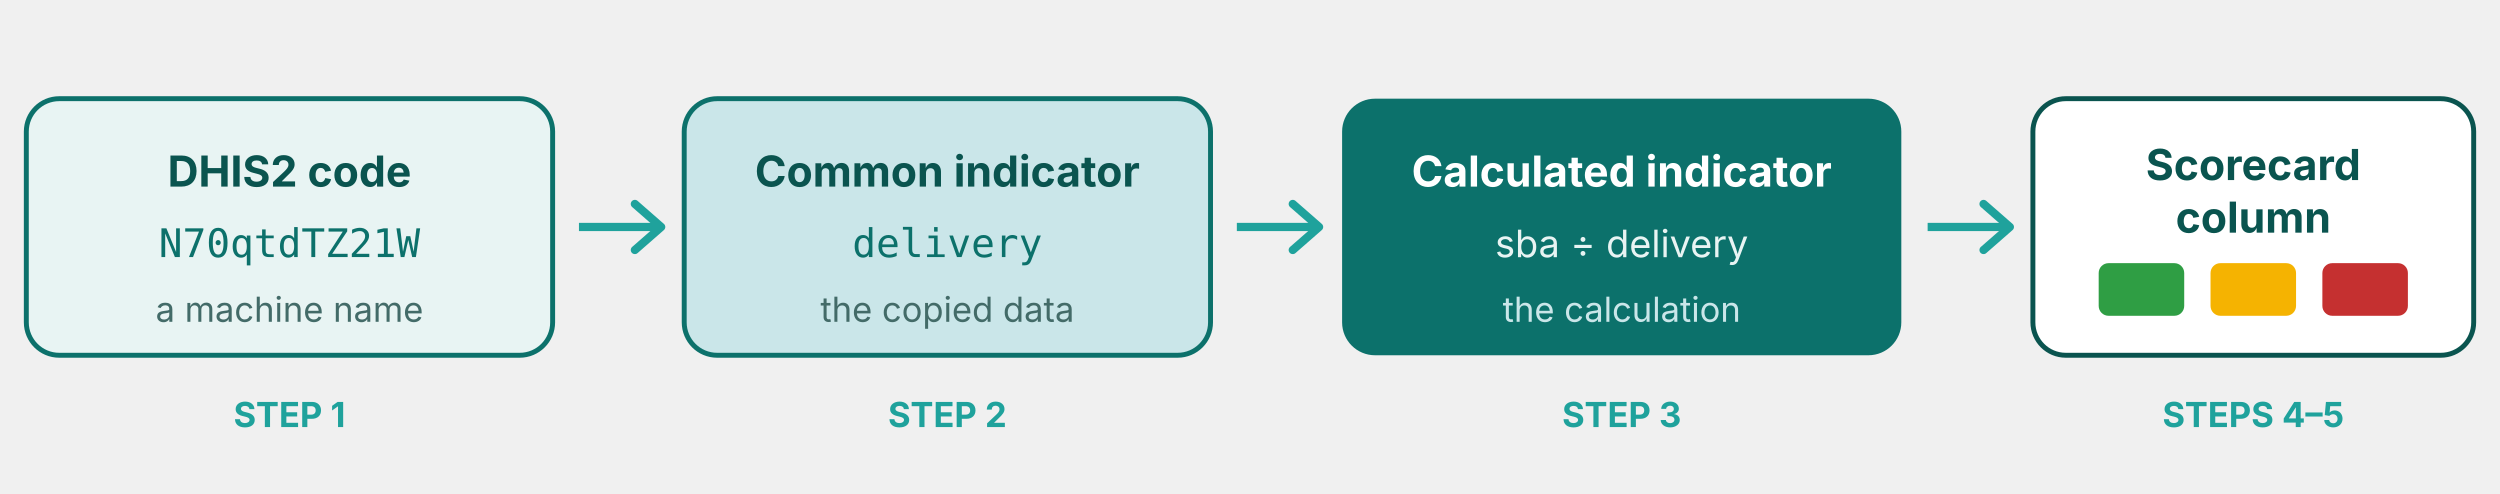
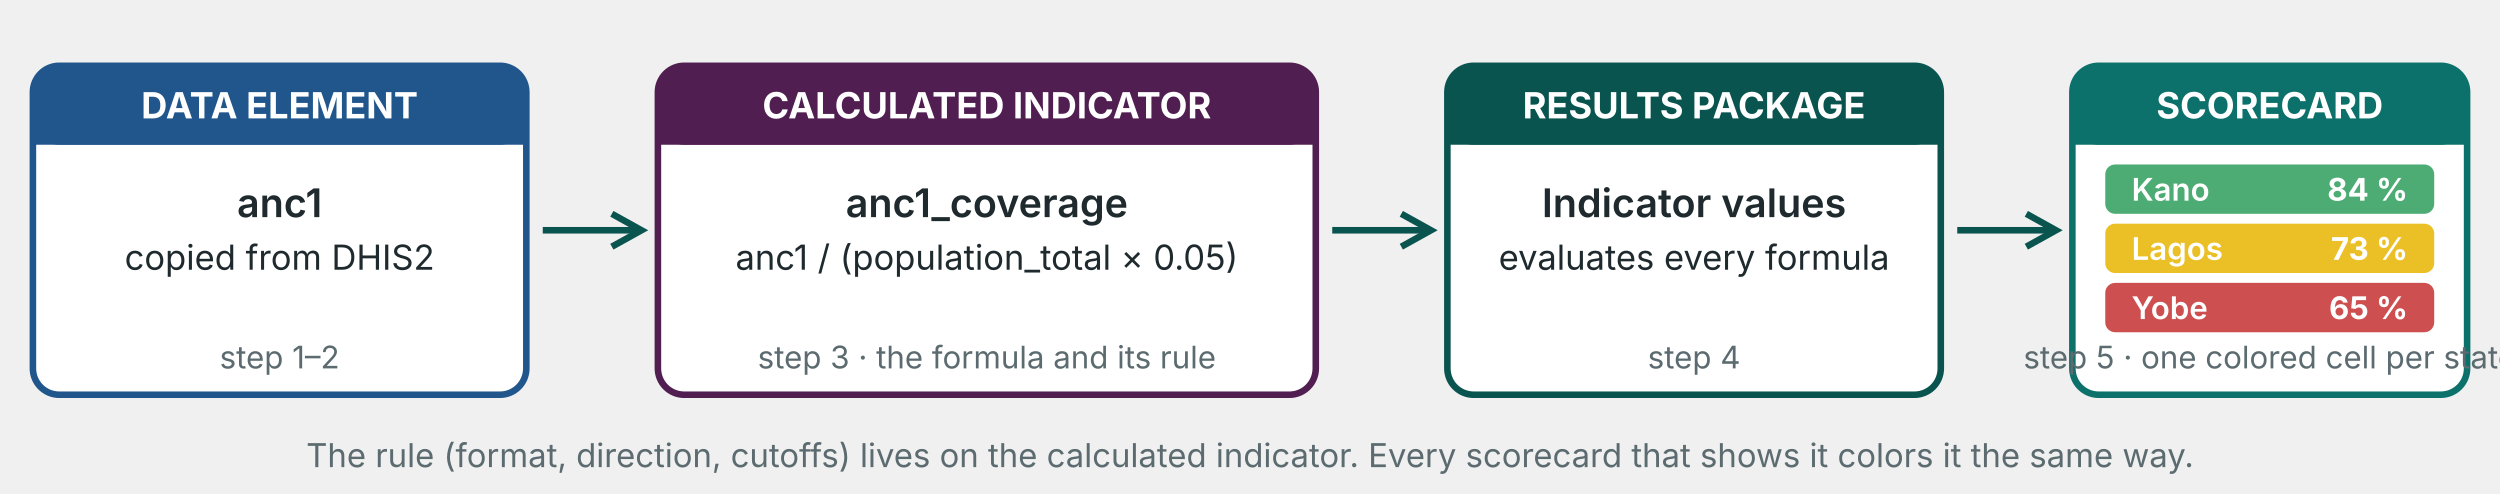
- <svg xmlns="http://www.w3.org/2000/svg" viewBox="0 0 760 150" font-family="Inter, sans-serif">
-   <rect x="8" y="30" width="160" height="78" rx="10" fill="#E8F4F3" stroke="#0C716B" stroke-width="1.5" />
-   <text x="88" y="52" text-anchor="middle" dominant-baseline="central" font-size="13" font-weight="700" fill="#0A544F">DHIS2 code</text>
-   <text x="88" y="74" text-anchor="middle" dominant-baseline="central" font-size="12" font-family="monospace" fill="#0C716B">N70qtdTZ21W</text>
-   <text x="88" y="94" text-anchor="middle" dominant-baseline="central" font-size="10.5" fill="#436b68">a machine name</text>
-   <polyline points="176,69 200,69" fill="none" stroke="#1FA29C" stroke-width="2.5" />
-   <polyline points="193,62 201,69 193,76" fill="none" stroke="#1FA29C" stroke-width="2.5" stroke-linecap="round" stroke-linejoin="round" />
-   <rect x="208" y="30" width="160" height="78" rx="10" fill="#CAE6E9" stroke="#0C716B" stroke-width="1.5" />
-   <text x="288" y="52" text-anchor="middle" dominant-baseline="central" font-size="13" font-weight="700" fill="#0A544F">Common indicator</text>
-   <text x="288" y="74" text-anchor="middle" dominant-baseline="central" font-size="12" font-family="monospace" fill="#0C716B">delivery</text>
-   <text x="288" y="94" text-anchor="middle" dominant-baseline="central" font-size="10.5" fill="#436b68">the copied data</text>
-   <polyline points="376,69 400,69" fill="none" stroke="#1FA29C" stroke-width="2.5" />
-   <polyline points="393,62 401,69 393,76" fill="none" stroke="#1FA29C" stroke-width="2.5" stroke-linecap="round" stroke-linejoin="round" />
-   <rect x="408" y="30" width="170" height="78" rx="10" fill="#0C716B" />
-   <text x="493" y="52" text-anchor="middle" dominant-baseline="central" font-size="13" font-weight="700" fill="#FFFFFF">Calculated indicator</text>
-   <text x="493" y="74" text-anchor="middle" dominant-baseline="central" font-size="11.5" fill="#E8F4F3">sba ÷ delivery</text>
-   <text x="493" y="94" text-anchor="middle" dominant-baseline="central" font-size="10.5" fill="#CAE6E9">the calculation</text>
-   <polyline points="586,69 610,69" fill="none" stroke="#1FA29C" stroke-width="2.5" />
-   <polyline points="603,62 611,69 603,76" fill="none" stroke="#1FA29C" stroke-width="2.5" stroke-linecap="round" stroke-linejoin="round" />
-   <rect x="618" y="30" width="134" height="78" rx="10" fill="#FFFFFF" stroke="#0A544F" stroke-width="1.5" />
-   <text x="685" y="50" text-anchor="middle" dominant-baseline="central" font-size="13" font-weight="700" fill="#0A544F">Scorecard</text>
-   <text x="685" y="66" text-anchor="middle" dominant-baseline="central" font-size="13" font-weight="700" fill="#0A544F">column</text>
-   <rect x="638" y="80" width="26" height="16" rx="3" fill="#2F9E44" />
-   <rect x="672" y="80" width="26" height="16" rx="3" fill="#F5B301" />
-   <rect x="706" y="80" width="26" height="16" rx="3" fill="#C53030" />
-   <text x="88" y="126" text-anchor="middle" dominant-baseline="central" font-size="10.5" font-weight="700" fill="#1FA29C">STEP 1</text>
-   <text x="288" y="126" text-anchor="middle" dominant-baseline="central" font-size="10.5" font-weight="700" fill="#1FA29C">STEP 2</text>
-   <text x="493" y="126" text-anchor="middle" dominant-baseline="central" font-size="10.5" font-weight="700" fill="#1FA29C">STEP 3</text>
-   <text x="685" y="126" text-anchor="middle" dominant-baseline="central" font-size="10.5" font-weight="700" fill="#1FA29C">STEPS 4–5</text>
+ <svg xmlns="http://www.w3.org/2000/svg" viewBox="0 0 760 150" font-family="Inter, -apple-system, 'Segoe UI', Roboto, sans-serif">
+   <rect x="10" y="20" width="150" height="100" rx="8" fill="#FFFFFF" stroke="#21568C" stroke-width="2" />
+   <rect x="10" y="20" width="150" height="24" rx="8" fill="#21568C" />
+   <rect x="10" y="34" width="150" height="10" fill="#21568C" />
+   <text x="85.0" y="36" text-anchor="middle" font-size="11" font-weight="700" fill="#FFFFFF">DATA ELEMENT</text>
+   <text x="85.0" y="66" text-anchor="middle" font-size="12" font-weight="600" fill="#1F2A2E">anc1</text>
+   <text x="85.0" y="82" text-anchor="middle" font-size="10.5" font-weight="400" fill="#1F2A2E">copied from DHIS2</text>
+   <text x="85.0" y="112" text-anchor="middle" font-size="9.5" font-weight="400" fill="#5B6B70">step 1–2</text>
+   <line x1="165" y1="70" x2="195" y2="70" stroke="#0A544F" stroke-width="2" />
+   <polyline points="186,65 195,70 186,75" fill="none" stroke="#0A544F" stroke-width="2" />
+   <rect x="200" y="20" width="200" height="100" rx="8" fill="#FFFFFF" stroke="#501E50" stroke-width="2" />
+   <rect x="200" y="20" width="200" height="24" rx="8" fill="#501E50" />
+   <rect x="200" y="34" width="200" height="10" fill="#501E50" />
+   <text x="300.0" y="36" text-anchor="middle" font-size="11" font-weight="700" fill="#FFFFFF">CALCULATED INDICATOR</text>
+   <text x="300.0" y="66" text-anchor="middle" font-size="12" font-weight="600" fill="#1F2A2E">anc1_coverage</text>
+   <text x="300.0" y="82" text-anchor="middle" font-size="10.5" font-weight="400" fill="#1F2A2E">anc1 / (population_total × 0.05)</text>
+   <text x="300.0" y="112" text-anchor="middle" font-size="9.5" font-weight="400" fill="#5B6B70">step 3 · the formula and its rule</text>
+   <line x1="405" y1="70" x2="435" y2="70" stroke="#0A544F" stroke-width="2" />
+   <polyline points="426,65 435,70 426,75" fill="none" stroke="#0A544F" stroke-width="2" />
+   <rect x="440" y="20" width="150" height="100" rx="8" fill="#FFFFFF" stroke="#0A544F" stroke-width="2" />
+   <rect x="440" y="20" width="150" height="24" rx="8" fill="#0A544F" />
+   <rect x="440" y="34" width="150" height="10" fill="#0A544F" />
+   <text x="515.0" y="36" text-anchor="middle" font-size="11" font-weight="700" fill="#FFFFFF">RESULTS PACKAGE</text>
+   <text x="515.0" y="66" text-anchor="middle" font-size="12" font-weight="600" fill="#1F2A2E">Indicator values</text>
+   <text x="515.0" y="82" text-anchor="middle" font-size="10.5" font-weight="400" fill="#1F2A2E">evaluates every formula</text>
+   <text x="515.0" y="112" text-anchor="middle" font-size="9.5" font-weight="400" fill="#5B6B70">step 4</text>
+   <line x1="595" y1="70" x2="625" y2="70" stroke="#0A544F" stroke-width="2" />
+   <polyline points="616,65 625,70 616,75" fill="none" stroke="#0A544F" stroke-width="2" />
+   <rect x="630" y="20" width="120" height="100" rx="8" fill="#FFFFFF" stroke="#0C716B" stroke-width="2" />
+   <rect x="630" y="20" width="120" height="24" rx="8" fill="#0C716B" />
+   <rect x="630" y="34" width="120" height="10" fill="#0C716B" />
+   <text x="690" y="36" text-anchor="middle" font-size="11" font-weight="700" fill="#FFFFFF">SCORECARD</text>
+   <rect x="640" y="50" width="100" height="15" rx="3" fill="#2E9E5B" opacity="0.85" />
+   <text x="648" y="61" text-anchor="start" font-size="9.5" font-weight="600" fill="#FFFFFF">Kano</text>
+   <text x="732" y="61" text-anchor="end" font-size="9.5" font-weight="700" fill="#FFFFFF">84 %</text>
+   <rect x="640" y="68" width="100" height="15" rx="3" fill="#E8B400" opacity="0.85" />
+   <text x="648" y="79" text-anchor="start" font-size="9.5" font-weight="600" fill="#FFFFFF">Lagos</text>
+   <text x="732" y="79" text-anchor="end" font-size="9.5" font-weight="700" fill="#FFFFFF">73 %</text>
+   <rect x="640" y="86" width="100" height="15" rx="3" fill="#C53030" opacity="0.85" />
+   <text x="648" y="97" text-anchor="start" font-size="9.5" font-weight="600" fill="#FFFFFF">Yobe</text>
+   <text x="732" y="97" text-anchor="end" font-size="9.5" font-weight="700" fill="#FFFFFF">65 %</text>
+   <text x="690" y="112" text-anchor="middle" font-size="9.5" font-weight="400" fill="#5B6B70">step 5 · one colored cell per state</text>
+   <text x="380" y="142" text-anchor="middle" font-size="10" font-weight="400" fill="#5B6B70">The rule (format, direction, cutoffs) lives on the calculated indicator. Every scorecard that shows it colors it the same way.</text>
</svg>
